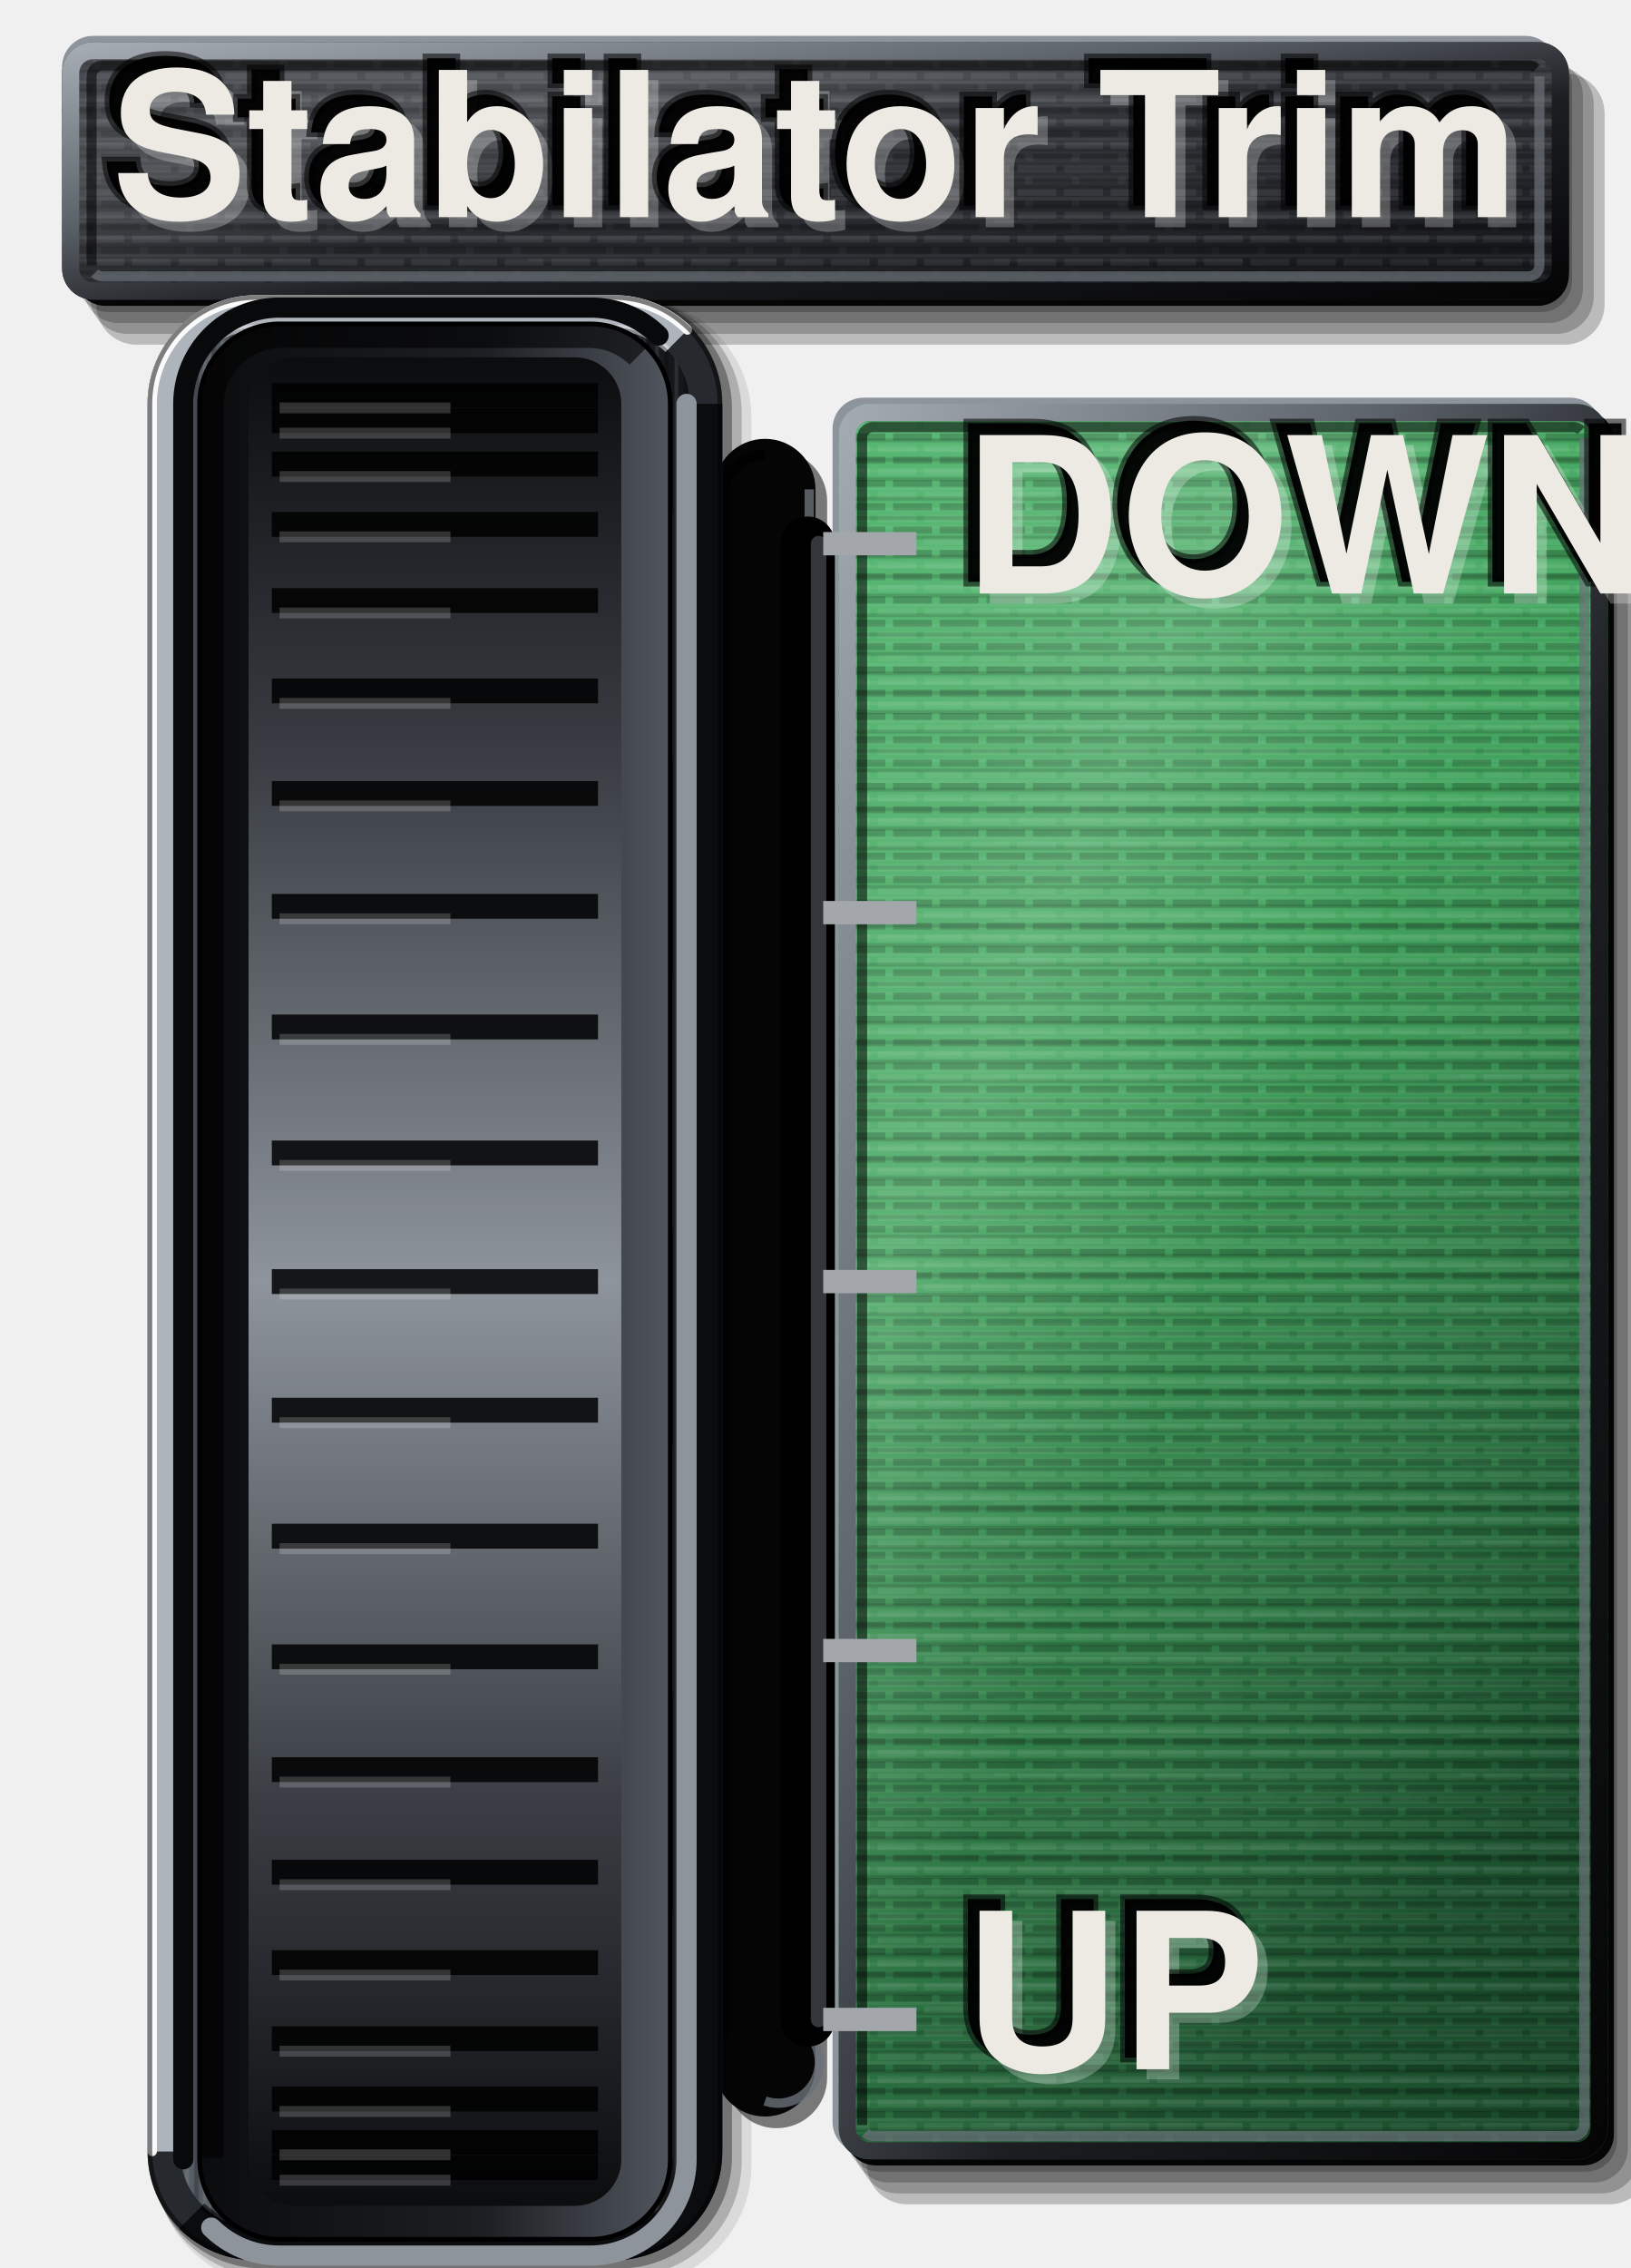
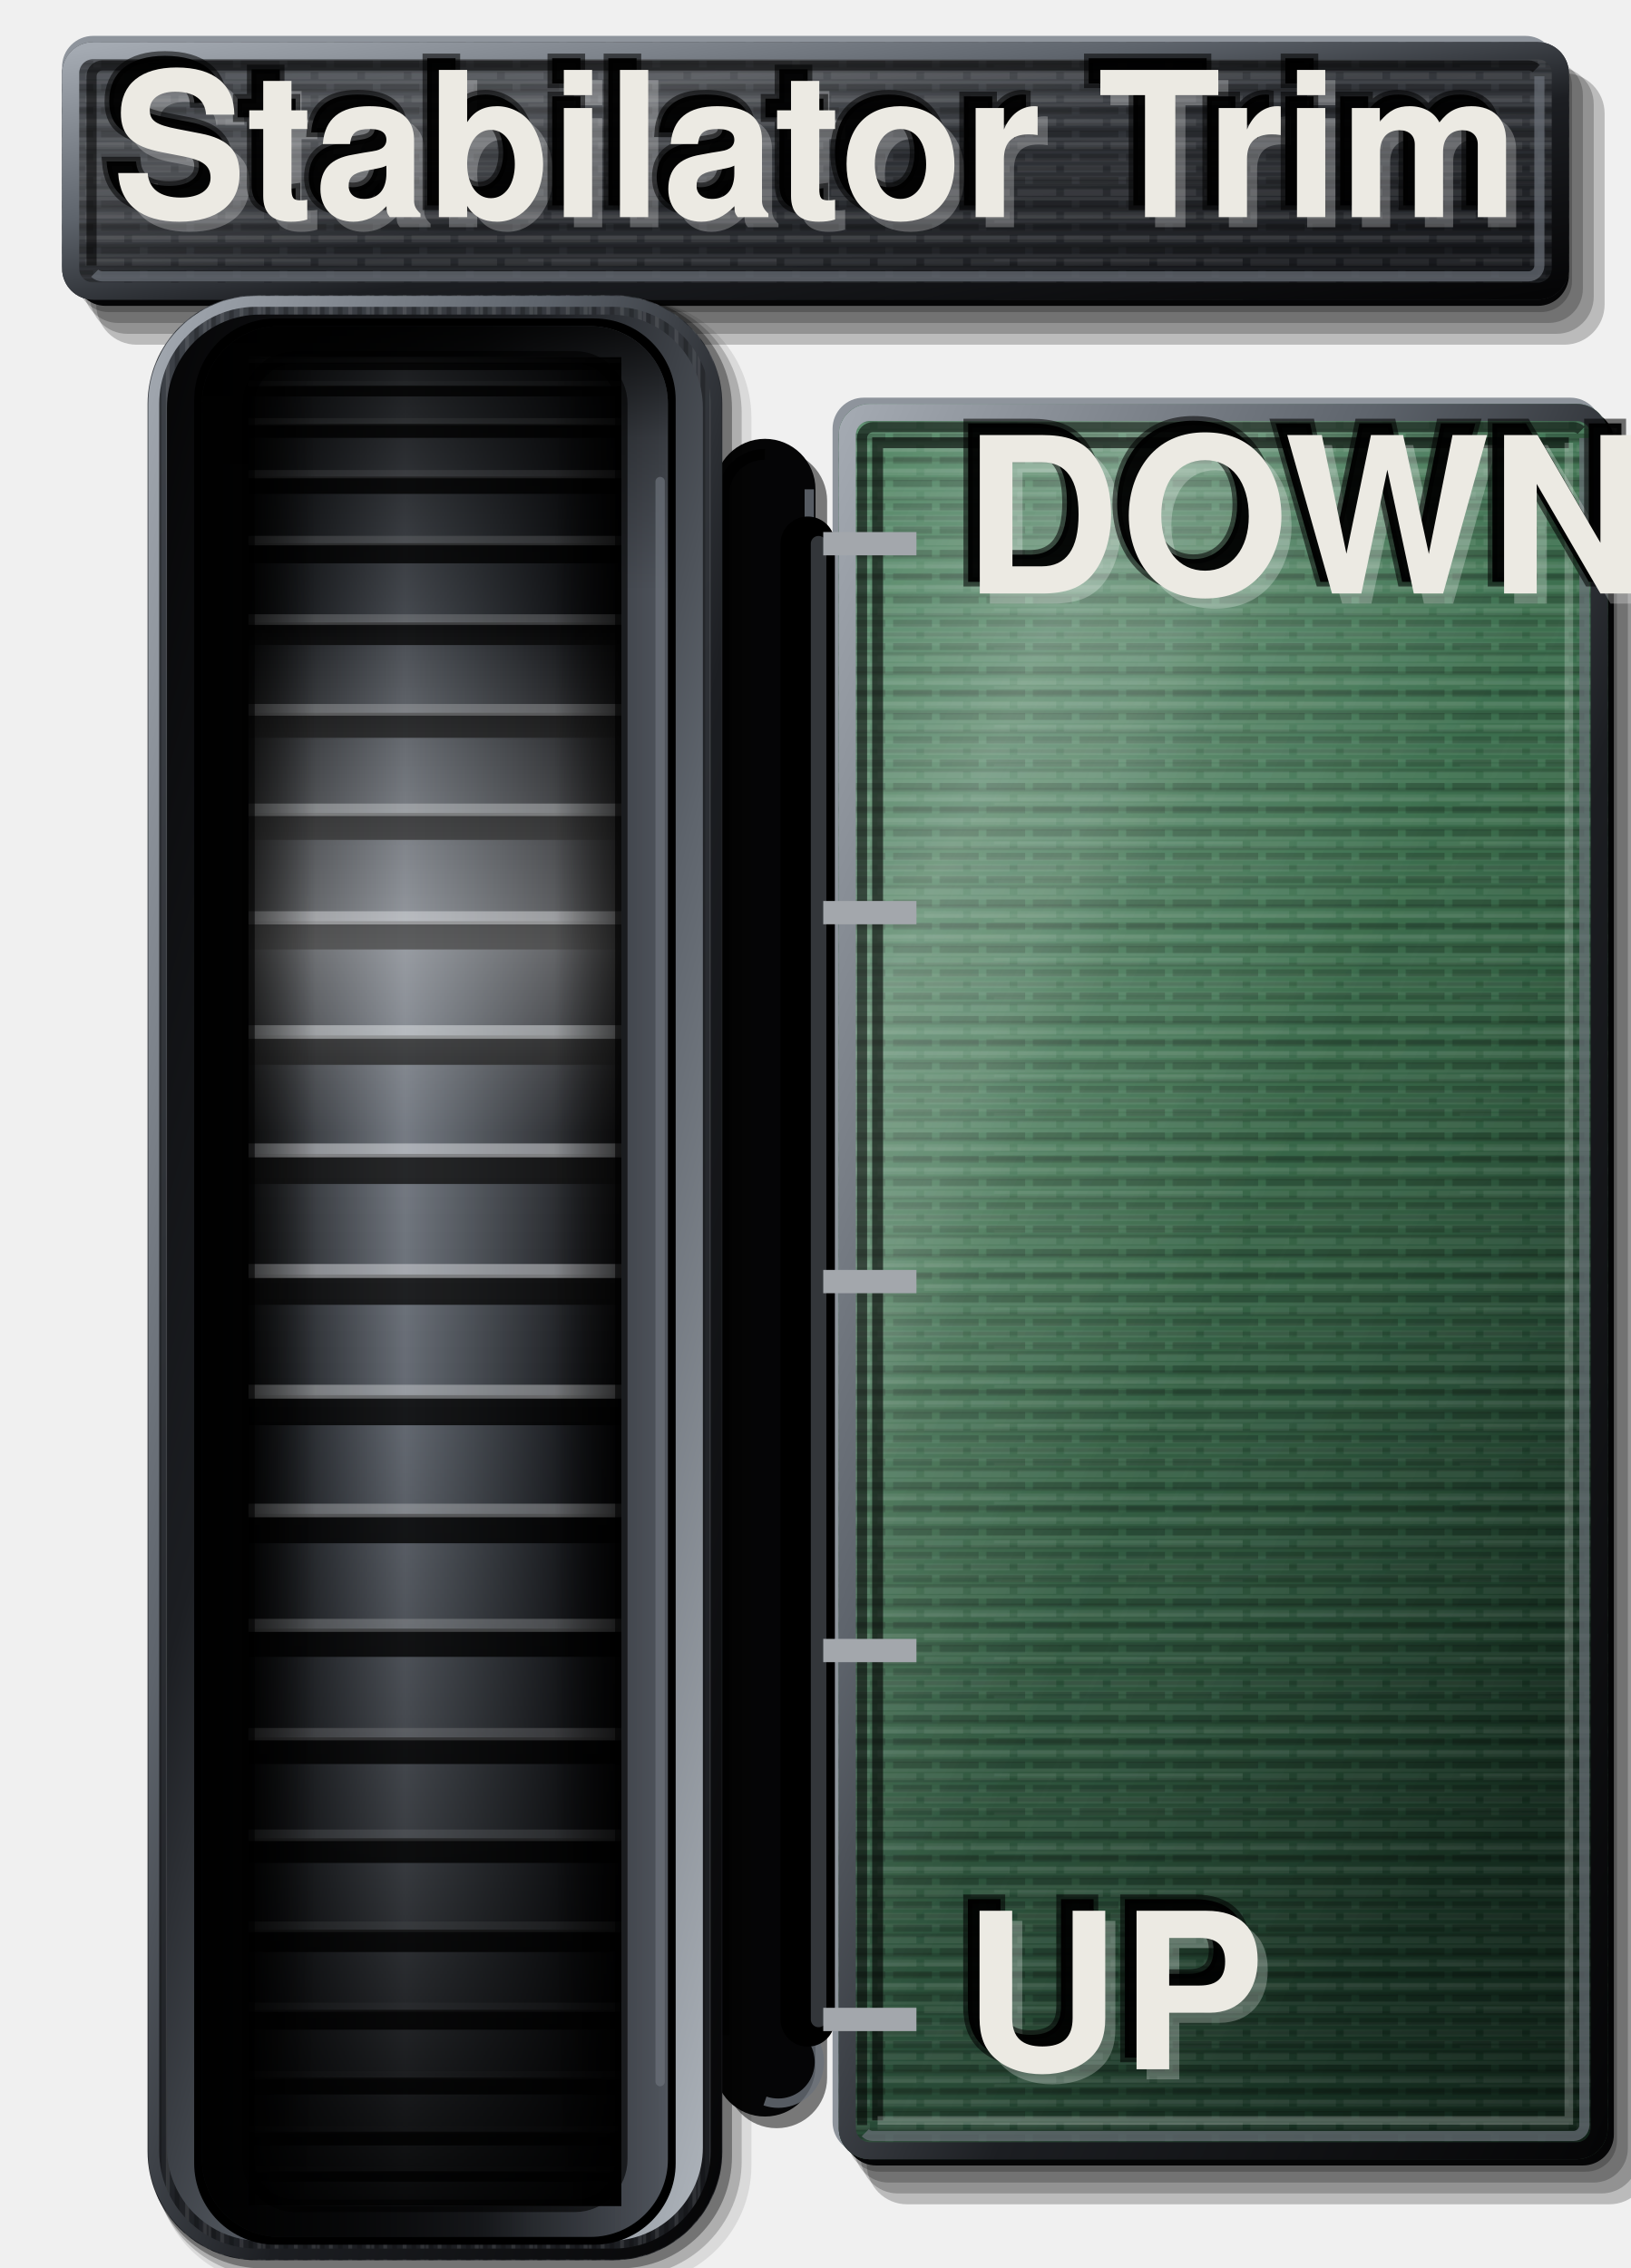
<svg xmlns="http://www.w3.org/2000/svg" viewBox="0 0 210 292" width="210" height="292">
  <defs>
    <linearGradient id="lp" x1="0" y1="0" x2="0.35" y2="1">
      <stop offset="0" stop-color="#3E4248" />
      <stop offset="0.45" stop-color="#2E3136" />
      <stop offset="1" stop-color="#1C1E22" />
    </linearGradient>
    <pattern id="pt" width="6" height="3" patternUnits="userSpaceOnUse">
      <path d="M0 0.75H4M5 0.75H6" stroke="#FFFFFF" stroke-opacity="0.07" stroke-width="0.9" />
      <path d="M1 2.25H6" stroke="#000" stroke-opacity="0.2" stroke-width="0.9" />
    </pattern>
-     <linearGradient id="bt" x1="0" y1="0" x2="1" y2="0">
-       <stop offset="0" stop-color="#5A6068" />
-       <stop offset="0.35" stop-color="#3A3E44" />
-       <stop offset="0.7" stop-color="#26292D" />
-       <stop offset="1" stop-color="#141518" />
-     </linearGradient>
    <linearGradient id="sx" x1="0" y1="0" x2="1" y2="0">
      <stop offset="0" stop-color="#000" stop-opacity="0.95" />
      <stop offset="0.35" stop-color="#000" stop-opacity="0.6" />
      <stop offset="0.7" stop-color="#000" stop-opacity="0.1" />
      <stop offset="1" stop-color="#000" stop-opacity="0" />
    </linearGradient>
    <linearGradient id="sy" x1="0" y1="0" x2="0" y2="1">
      <stop offset="0" stop-color="#000" stop-opacity="0.85" />
      <stop offset="0.06" stop-color="#000" stop-opacity="0.3" />
      <stop offset="0.14" stop-color="#000" stop-opacity="0" />
-     </linearGradient>
-     <linearGradient id="fl" x1="0" y1="0" x2="1" y2="0">
-       <stop offset="0" stop-color="#030304" />
-       <stop offset="0.45" stop-color="#141518" />
-       <stop offset="0.72" stop-color="#2E3136" />
-       <stop offset="0.88" stop-color="#50555D" />
-       <stop offset="1" stop-color="#8E949C" />
    </linearGradient>
    <linearGradient id="cf" x1="0" y1="0" x2="1" y2="1">
      <stop offset="0" stop-color="#A4AAB2" />
      <stop offset="0.35" stop-color="#5E646C" />
      <stop offset="0.6" stop-color="#1C1E22" />
      <stop offset="1" stop-color="#050506" />
    </linearGradient>
    <pattern id="bg" width="7" height="60" patternUnits="userSpaceOnUse">
      <path d="M0.6 0V60M3.1 0V60M5.4 0V60" stroke="#FFFFFF" stroke-opacity="0.09" stroke-width="0.5" />
      <path d="M1.8 0V60M4.3 0V60M6.5 0V60" stroke="#000" stroke-opacity="0.22" stroke-width="0.6" />
      <path d="M2.5 6V38M6 22V58" stroke="#FFFFFF" stroke-opacity="0.07" stroke-width="0.4" />
    </pattern>
    <pattern id="bh" width="60" height="5" patternUnits="userSpaceOnUse">
      <path d="M0 0.6H60M0 2.9H60" stroke="#FFFFFF" stroke-opacity="0.06" stroke-width="0.45" />
      <path d="M0 1.7H60M0 4.2H60" stroke="#000" stroke-opacity="0.16" stroke-width="0.5" />
      <path d="M8 3.5H40" stroke="#FFFFFF" stroke-opacity="0.05" stroke-width="0.4" />
    </pattern>
    <linearGradient id="sh" x1="0" y1="0" x2="1" y2="1">
      <stop offset="0" stop-color="#FFFFFF" stop-opacity="0.04" />
      <stop offset="0.28" stop-color="#FFFFFF" stop-opacity="0.16" />
      <stop offset="0.5" stop-color="#FFFFFF" stop-opacity="0.02" />
      <stop offset="0.8" stop-color="#000" stop-opacity="0.06" />
      <stop offset="1" stop-color="#000" stop-opacity="0.22" />
    </linearGradient>
-     <linearGradient id="w" x1="0" y1="0" x2="0" y2="1">
-       <stop offset="0" stop-color="#0B0C0E" />
-       <stop offset="0.22" stop-color="#3A3E44" />
-       <stop offset="0.5" stop-color="#8E949C" />
-       <stop offset="0.78" stop-color="#3A3E44" />
-       <stop offset="1" stop-color="#0B0C0E" />
-     </linearGradient>
    <linearGradient id="s" x1="0" y1="0" x2="1" y2="0">
      <stop offset="0" stop-color="#0B0C0E" />
      <stop offset="0.6" stop-color="#1C1E22" />
      <stop offset="1" stop-color="#50555D" />
    </linearGradient>
    <linearGradient id="gn" x1="0" y1="0" x2="0.35" y2="1">
      <stop offset="0" stop-color="#4DB36A" />
      <stop offset="0.45" stop-color="#3FA35B" />
      <stop offset="1" stop-color="#1F5A33" />
+     </linearGradient>
+     <linearGradient id="cb" x1="0" y1="0" x2="1" y2="1">
+       <stop offset="0" stop-color="#050506" />
+       <stop offset=".35" stop-color="#1C1E22" />
+       <stop offset=".62" stop-color="#5E646C" />
+       <stop offset="1" stop-color="#AEB4BB" />
+     </linearGradient>
+     <linearGradient id="sf" x1="0" y1="0" x2="1" y2="0">
+       <stop offset="0" stop-color="#000" />
+       <stop offset=".3" stop-color="#050506" />
+       <stop offset=".78" stop-color="#0E0F11" />
+       <stop offset="1" stop-color="#1C1E22" />
+     </linearGradient>
+     <linearGradient id="wtc" gradientUnits="userSpaceOnUse" x1="0" y1="46" x2="0" y2="284">
+       <stop offset="0" stop-color="#000" stop-opacity=".75" />
+       <stop offset=".14" stop-color="#000" stop-opacity=".35" />
+       <stop offset=".32" stop-color="#FFF" stop-opacity=".3" />
+       <stop offset=".42" stop-color="#FFF" stop-opacity=".07" />
+       <stop offset=".58" stop-color="#000" stop-opacity=".08" />
+       <stop offset=".8" stop-color="#000" stop-opacity=".45" />
+       <stop offset="1" stop-color="#000" stop-opacity=".92" />
+     </linearGradient>
+     <clipPath id="wtc">
+       <rect x="32" y="46" width="48" height="238" rx="6" />
+     </clipPath>
+     <linearGradient id="w" gradientUnits="userSpaceOnUse" x1="32" y1="0" x2="80" y2="0">
+       <stop offset="0" stop-color="#08090A" />
+       <stop offset=".22" stop-color="#3A3E44" />
+       <stop offset=".42" stop-color="#6B717A" />
+       <stop offset=".6" stop-color="#4A4F56" />
+       <stop offset=".85" stop-color="#1C1E22" />
+       <stop offset="1" stop-color="#050506" />
+     </linearGradient>
+     <linearGradient id="wtx" gradientUnits="userSpaceOnUse" x1="32" y1="0" x2="80" y2="0">
+       <stop offset="0" stop-color="#000" stop-opacity=".55" />
+       <stop offset=".18" stop-color="#000" stop-opacity="0" />
+       <stop offset=".82" stop-color="#000" stop-opacity="0" />
+       <stop offset="1" stop-color="#000" stop-opacity=".6" />
    </linearGradient>
  </defs>
  <path d="M13.99 7.02H198.41A4 4 0 0 1 202.41 11.02V36.18A4 4 0 0 1 198.41 40.18H13.99A4 4 0 0 1 9.99 36.18V11.02A4 4 0 0 1 13.99 7.02Z" fill="#000" fill-opacity="0.22" />
  <path d="M15.19 7.82H199.41A4.4 4.4 0 0 1 203.81 12.22V37.18A4.4 4.4 0 0 1 199.41 41.58H15.19A4.4 4.4 0 0 1 10.79 37.18V12.22A4.4 4.4 0 0 1 15.19 7.82Z" fill="#000" fill-opacity="0.22" />
  <path d="M16.39 8.62H200.41A4.8 4.8 0 0 1 205.21 13.42V38.18A4.8 4.8 0 0 1 200.41 42.98H16.39A4.8 4.8 0 0 1 11.59 38.18V13.42A4.8 4.8 0 0 1 16.39 8.62Z" fill="#000" fill-opacity="0.22" />
  <path d="M17.59 9.42H201.41A5.2 5.2 0 0 1 206.61 14.62V39.18A5.2 5.2 0 0 1 201.41 44.38H17.59A5.2 5.2 0 0 1 12.39 39.18V14.62A5.2 5.2 0 0 1 17.59 9.42Z" fill="#000" fill-opacity="0.22" />
  <path d="M11.99 4.62H196.41A4 4 0 0 1 200.41 8.62V33.78A4 4 0 0 1 196.41 37.78H11.99A4 4 0 0 1 7.99 33.78V8.62A4 4 0 0 1 11.99 4.62Z" fill="#8E949C" />
  <path d="M13.59 6.22H198.01A4 4 0 0 1 202.01 10.22V35.38A4 4 0 0 1 198.01 39.38H13.59A4 4 0 0 1 9.59 35.38V10.22A4 4 0 0 1 13.59 6.22Z" fill="#050506" />
  <path d="M12 5.42H198A4 4 0 0 1 202 9.42V34.58A4 4 0 0 1 198 38.58H12A4 4 0 0 1 8 34.58V9.42A4 4 0 0 1 12 5.42Z" fill="url(#lp)" />
  <path d="M12 5.42H198A4 4 0 0 1 202 9.42V34.58A4 4 0 0 1 198 38.58H12A4 4 0 0 1 8 34.58V9.42A4 4 0 0 1 12 5.42Z" fill="url(#bh)" />
  <path d="M12 5.42H198A4 4 0 0 1 202 9.42V34.58A4 4 0 0 1 198 38.58H12A4 4 0 0 1 8 34.58V9.42A4 4 0 0 1 12 5.42Z" fill="url(#pt)" />
  <path d="M12 5.42H198A4 4 0 0 1 202 9.42V34.58A4 4 0 0 1 198 38.58H12A4 4 0 0 1 8 34.58V9.42A4 4 0 0 1 12 5.42Z" fill="url(#sh)" />
  <path d="M12 6.52H198A2.9 2.9 0 0 1 200.9 9.42V34.58A2.9 2.9 0 0 1 198 37.48H12A2.9 2.9 0 0 1 9.1 34.58V9.42A2.9 2.9 0 0 1 12 6.52Z" fill="none" stroke="url(#cf)" stroke-width="2.2" />
  <path d="M11.79 34.18V9.82A1.4 1.4 0 0 1 13.19 8.42H196.81A1.4 1.4 0 0 1 197.81 8.83" fill="none" stroke="#000" stroke-opacity="0.55" stroke-width="1.3" />
  <path d="M198.21 9.82V34.18A1.4 1.4 0 0 1 196.81 35.58H13.19A1.4 1.4 0 0 1 12.19 35.17" fill="none" stroke="#6B717A" stroke-opacity="0.7" stroke-width="1.3" />
  <path d="M100 58H100A6.5 6.5 0 0 1 106.5 64.5V267.5A6.5 6.5 0 0 1 100 274H100A6.5 6.5 0 0 1 93.5 267.5V64.5A6.5 6.5 0 0 1 100 58Z" fill="#000" fill-opacity="0.5" />
  <path d="M98.5 56.5H98.5A6.5 6.5 0 0 1 105 63V266A6.5 6.5 0 0 1 98.5 272.5H98.5A6.5 6.5 0 0 1 92 266V63A6.5 6.5 0 0 1 98.5 56.5Z" fill="#050506" />
  <path d="M93.2 262V63A5.3 5.3 0 0 1 98.5 58.5" fill="none" stroke="#000" stroke-opacity="0.8" stroke-width="1.4" />
  <path d="M104.2 63V262A5.3 5.3 0 0 1 98.5 270.5" fill="none" stroke="#6B717A" stroke-opacity="0.8" stroke-width="1.2" />
  <path d="M113.2 53.6H204.2A4 4 0 0 1 208.2 57.6V275.6A4 4 0 0 1 204.2 279.6H113.2A4 4 0 0 1 109.2 275.6V57.6A4 4 0 0 1 113.2 53.6Z" fill="#000" fill-opacity="0.22" />
  <path d="M114.4 54.4H205.2A4.4 4.4 0 0 1 209.6 58.8V276.6A4.4 4.4 0 0 1 205.2 281H114.4A4.4 4.4 0 0 1 110 276.6V58.8A4.4 4.4 0 0 1 114.4 54.4Z" fill="#000" fill-opacity="0.22" />
  <path d="M115.6 55.2H206.2A4.8 4.8 0 0 1 211 60V277.6A4.8 4.8 0 0 1 206.2 282.4H115.6A4.8 4.8 0 0 1 110.8 277.6V60A4.8 4.8 0 0 1 115.6 55.2Z" fill="#000" fill-opacity="0.22" />
  <path d="M116.8 56H207.2A5.2 5.2 0 0 1 212.4 61.2V278.6A5.2 5.2 0 0 1 207.2 283.8H116.8A5.2 5.2 0 0 1 111.6 278.6V61.2A5.2 5.2 0 0 1 116.8 56Z" fill="#000" fill-opacity="0.22" />
  <path d="M111.2 51.2H202.2A4 4 0 0 1 206.2 55.2V273.2A4 4 0 0 1 202.2 277.2H111.2A4 4 0 0 1 107.2 273.2V55.2A4 4 0 0 1 111.2 51.2Z" fill="#8E949C" />
  <path d="M112.8 52.8H203.8A4 4 0 0 1 207.8 56.8V274.8A4 4 0 0 1 203.8 278.8H112.8A4 4 0 0 1 108.8 274.8V56.8A4 4 0 0 1 112.8 52.8Z" fill="#050506" />
-   <path d="M112 52H203A4 4 0 0 1 207 56V274A4 4 0 0 1 203 278H112A4 4 0 0 1 108 274V56A4 4 0 0 1 112 52Z" fill="url(#gn)" />
+   <path d="M112 52H203A4 4 0 0 1 207 56V274A4 4 0 0 1 203 278H112A4 4 0 0 1 108 274V56A4 4 0 0 1 112 52Z" fill="url(#lp)" />
+   <path d="M112 52H203A4 4 0 0 1 207 56V274A4 4 0 0 1 203 278H112A4 4 0 0 1 108 274V56A4 4 0 0 1 112 52Z" fill="url(#gn)" fill-opacity=".52" />
  <path d="M112 52H203A4 4 0 0 1 207 56V274A4 4 0 0 1 203 278H112A4 4 0 0 1 108 274V56A4 4 0 0 1 112 52Z" fill="url(#bh)" />
  <path d="M112 52H203A4 4 0 0 1 207 56V274A4 4 0 0 1 203 278H112A4 4 0 0 1 108 274V56A4 4 0 0 1 112 52Z" fill="url(#pt)" />
  <path d="M112 52H203A4 4 0 0 1 207 56V274A4 4 0 0 1 203 278H112A4 4 0 0 1 108 274V56A4 4 0 0 1 112 52Z" fill="url(#sh)" />
+   <defs>
+     <linearGradient id="sw" gradientUnits="objectBoundingBox" x1="0" y1="0" x2="1" y2="1">
+       <stop offset="0" stop-color="#FFF" stop-opacity=".02" />
+       <stop offset=".2" stop-color="#FFF" stop-opacity=".2" />
+       <stop offset=".34" stop-color="#FFF" stop-opacity=".03" />
+       <stop offset=".62" stop-color="#000" stop-opacity=".05" />
+       <stop offset="1" stop-color="#000" stop-opacity=".3" />
+     </linearGradient>
+   </defs>
+   <path d="M112 52H203A4 4 0 0 1 207 56V274A4 4 0 0 1 203 278H112A4 4 0 0 1 108 274V56A4 4 0 0 1 112 52Z" fill="url(#sw)" />
+   <path d="M109 274V56A3 3 0 0 1 112 53H203" fill="none" stroke="#FFF" stroke-opacity=".38" stroke-width="1.2" />
+   <path d="M206 56V274A3 3 0 0 1 203 277H112" fill="none" stroke="#000" stroke-opacity=".7" stroke-width="1.4" />
+   <path d="M113 273V57H202" fill="none" stroke="#000" stroke-opacity=".6" stroke-width="1.4" />
+   <path d="M202 57V273H113" fill="none" stroke="#FFF" stroke-opacity=".22" stroke-width="1.1" />
  <path d="M112 53.1H203A2.9 2.9 0 0 1 205.9 56V274A2.9 2.9 0 0 1 203 276.9H112A2.9 2.9 0 0 1 109.1 274V56A2.9 2.9 0 0 1 112 53.1Z" fill="none" stroke="url(#cf)" stroke-width="2.2" />
  <path d="M111 273.6V56.4A1.4 1.4 0 0 1 112.4 55H202.6A1.4 1.4 0 0 1 203.59 55.41" fill="none" stroke="#000" stroke-opacity="0.55" stroke-width="1.3" />
  <path d="M204 56.4V273.6A1.4 1.4 0 0 1 202.6 275H112.4A1.4 1.4 0 0 1 111.41 274.59" fill="none" stroke="#6B717A" stroke-opacity="0.7" stroke-width="1.3" />
  <path d="M35.4 38.45H81.4A15.35 15.35 0 0 1 96.75 53.8V278.8A15.35 15.35 0 0 1 81.4 294.15H35.4A15.35 15.35 0 0 1 20.05 278.8V53.8A15.35 15.35 0 0 1 35.4 38.45Z" fill="#000" fill-opacity="0.09" />
  <path d="M34.6 38.3H80.6A14.9 14.9 0 0 1 95.5 53.2V278.2A14.9 14.9 0 0 1 80.6 293.1H34.6A14.9 14.9 0 0 1 19.7 278.2V53.2A14.9 14.9 0 0 1 34.6 38.3Z" fill="#000" fill-opacity="0.2" />
  <path d="M33.8 38.15H79.8A14.45 14.45 0 0 1 94.25 52.6V277.6A14.45 14.45 0 0 1 79.8 292.05H33.8A14.45 14.45 0 0 1 19.35 277.6V52.6A14.45 14.45 0 0 1 33.8 38.15Z" fill="#000" fill-opacity="0.34" />
-   <path d="M33 38H79A14 14 0 0 1 93 52V277A14 14 0 0 1 79 291H33A14 14 0 0 1 19 277V52A14 14 0 0 1 33 38Z" fill="#26292D" />
-   <path d="M21.1 277V52A11.9 11.9 0 0 1 33 40.1H79A11.9 11.9 0 0 1 87.45 43.55" fill="none" stroke="#AEB4BB" stroke-width="4.2" />
-   <path d="M90.9 52V277A11.9 11.9 0 0 1 79 288.9H33A11.9 11.9 0 0 1 24.55 285.45" fill="none" stroke="#0B0C0E" stroke-width="4.2" />
-   <path d="M33 42.2H79A9.8 9.8 0 0 1 88.8 52V277A9.8 9.8 0 0 1 79 286.8H33A9.8 9.8 0 0 1 23.2 277V52A9.8 9.8 0 0 1 33 42.2Z" fill="url(#bt)" />
-   <path d="M33 42.2H79A9.8 9.8 0 0 1 88.8 52V277A9.8 9.8 0 0 1 79 286.8H33A9.8 9.8 0 0 1 23.2 277V52A9.8 9.8 0 0 1 33 42.2Z" fill="url(#bg)" />
-   <path d="M23.2 277V52A9.8 9.8 0 0 1 33 42.2H79A9.8 9.8 0 0 1 85.96 45.04" fill="none" stroke="#E4E7EA" stroke-opacity="0.55" stroke-width="0.8" />
-   <path d="M88.8 52V277A9.8 9.8 0 0 1 79 286.8H33A9.8 9.8 0 0 1 26.04 283.96" fill="none" stroke="#000" stroke-opacity="0.6" stroke-width="0.8" />
-   <path d="M19.6 277V52A13.4 13.4 0 0 1 33 38.6H79A13.4 13.4 0 0 1 88.51 42.49" fill="none" stroke="#FFFFFF" stroke-opacity="0.95" stroke-width="1.2" stroke-linecap="round" />
-   <path d="M33 38.3H79A13.7 13.7 0 0 1 92.7 52V277A13.7 13.7 0 0 1 79 290.7H33A13.7 13.7 0 0 1 19.3 277V52A13.7 13.7 0 0 1 33 38.3Z" fill="none" stroke="#000" stroke-opacity="0.5" stroke-width="0.6" />
-   <path d="M23.6 278V52A12.4 12.4 0 0 1 36 39.6H76A12.4 12.4 0 0 1 84.8 43.2" fill="none" stroke="#08090A" stroke-width="2.6" stroke-linecap="round" />
-   <path d="M88.4 52V278A12.4 12.4 0 0 1 76 290.4H36A12.4 12.4 0 0 1 27.2 286.8" fill="none" stroke="#8E949C" stroke-width="2.6" stroke-linecap="round" />
-   <path d="M36 41.4H76A10.6 10.6 0 0 1 86.6 52V278A10.6 10.6 0 0 1 76 288.6H36A10.6 10.6 0 0 1 25.4 278V52A10.6 10.6 0 0 1 36 41.4Z" fill="#000" />
+   <rect x="19" y="38" width="74" height="253" rx="14" fill="url(#lp)" />
+   <rect x="19" y="38" width="74" height="253" rx="14" fill="url(#bg)" />
+   <rect x="19.8" y="38.8" width="72.4" height="251.4" rx="13.2" fill="none" stroke="url(#cf)" stroke-width="1.4" />
+   <rect x="21.5" y="40.5" width="69" height="248" rx="12" fill="url(#cb)" />
+   <rect x="25" y="41" width="62" height="248" rx="10.5" fill="#000" />
  <rect x="26" y="42" width="60" height="246" rx="10" fill="url(#s)" />
-   <rect x="32" y="46" width="48" height="238" rx="6" fill="url(#w)" />
-   <path d="M35 50.91H77M35 54.17H77M35 59.75H77M35 67.52H77M35 77.32H77M35 88.95H77M35 102.16H77M35 116.69H77M35 132.22H77M35 148.44H77M35 165H77M35 181.56H77M35 197.78H77M35 213.31H77M35 227.84H77M35 241.05H77M35 252.68H77M35 262.48H77M35 270.25H77M35 275.83H77M35 279.09H77" stroke="#000" stroke-opacity="0.85" stroke-width="3.2" />
-   <path d="M36 52.51H58.0M36 55.77H58.0M36 61.35H58.0M36 69.12H58.0M36 78.92H58.0M36 90.55H58.0M36 103.76H58.0M36 118.29H58.0M36 133.82H58.0M36 150.04H58.0M36 166.6H58.0M36 183.16H58.0M36 199.38H58.0M36 214.91H58.0M36 229.44H58.0M36 242.65H58.0M36 254.28H58.0M36 264.08H58.0M36 271.85H58.0M36 277.43H58.0M36 280.69H58.0" stroke="#FFFFFF" stroke-opacity="0.18" stroke-width="1.4" />
-   <path d="M27.2 277.8V52.2A9 9 0 0 1 36.2 43.2H75.8A9 9 0 0 1 82.19 45.81" fill="none" stroke="#000" stroke-opacity="0.6" stroke-width="3.2" />
+   <rect x="26" y="42" width="60" height="246" rx="10" fill="url(#sx)" />
+   <rect x="26" y="42" width="60" height="246" rx="10" fill="url(#sy)" />
+   <path d="M85 62V268" stroke="#6B717A" stroke-opacity=".7" stroke-width="1.2" stroke-linecap="round" />
+   <g clip-path="url(#wtc)">
+     <rect x="32" y="46" width="48" height="238" fill="url(#w)" />
+     <g stroke="#000" stroke-opacity=".78">
+       <path d="M32 47.16H80" stroke-width="0.97" />
+       <path d="M32 50.33H80" stroke-width="1.41" />
+       <path d="M32 55.46H80" stroke-width="1.83" />
+       <path d="M32 62.47H80" stroke-width="2.23" />
+       <path d="M32 71.23H80" stroke-width="2.59" />
+       <path d="M32 81.59H80" stroke-width="2.93" />
+       <path d="M32 93.38H80" stroke-width="3.22" />
+       <path d="M32 106.4H80" stroke-width="3.46" />
+       <path d="M32 120.42H80" stroke-width="3.65" />
+       <path d="M32 135.2H80" stroke-width="3.79" />
+       <path d="M32 150.5H80" stroke-width="3.87" />
+       <path d="M32 166.04H80" stroke-width="3.9" />
+       <path d="M32 181.56H80" stroke-width="3.87" />
+       <path d="M32 196.8H80" stroke-width="3.78" />
+       <path d="M32 211.5H80" stroke-width="3.63" />
+       <path d="M32 225.4H80" stroke-width="3.43" />
+       <path d="M32 238.26H80" stroke-width="3.18" />
+       <path d="M32 249.88H80" stroke-width="2.88" />
+       <path d="M32 260.04H80" stroke-width="2.55" />
+       <path d="M32 268.57H80" stroke-width="2.17" />
+       <path d="M32 275.33H80" stroke-width="1.77" />
+       <path d="M32 280.21H80" stroke-width="1.35" />
+     </g>
+     <g stroke="#E4E7EA">
+       <path d="M32 46.48H80" stroke-width="0.51" stroke-opacity="0.07" />
+       <path d="M32 49.39H80" stroke-width="0.7" stroke-opacity="0.13" />
+       <path d="M32 54.28H80" stroke-width="0.89" stroke-opacity="0.2" />
+       <path d="M32 61.05H80" stroke-width="1.06" stroke-opacity="0.25" />
+       <path d="M32 69.6H80" stroke-width="1.22" stroke-opacity="0.31" />
+       <path d="M32 79.77H80" stroke-width="1.37" stroke-opacity="0.36" />
+       <path d="M32 91.39H80" stroke-width="1.5" stroke-opacity="0.4" />
+       <path d="M32 104.26H80" stroke-width="1.61" stroke-opacity="0.44" />
+       <path d="M32 118.17H80" stroke-width="1.69" stroke-opacity="0.46" />
+       <path d="M32 132.87H80" stroke-width="1.75" stroke-opacity="0.48" />
+       <path d="M32 148.11H80" stroke-width="1.79" stroke-opacity="0.5" />
+       <path d="M32 163.64H80" stroke-width="1.8" stroke-opacity="0.5" />
+       <path d="M32 179.18H80" stroke-width="1.79" stroke-opacity="0.45" />
+       <path d="M32 194.47H80" stroke-width="1.75" stroke-opacity="0.4" />
+       <path d="M32 209.26H80" stroke-width="1.68" stroke-opacity="0.34" />
+       <path d="M32 223.27H80" stroke-width="1.59" stroke-opacity="0.28" />
+       <path d="M32 236.29H80" stroke-width="1.48" stroke-opacity="0.23" />
+       <path d="M32 248.07H80" stroke-width="1.35" stroke-opacity="0.17" />
+       <path d="M32 258.43H80" stroke-width="1.2" stroke-opacity="0.12" />
+       <path d="M32 267.19H80" stroke-width="1.04" stroke-opacity="0.08" />
+       <path d="M32 274.19H80" stroke-width="0.86" stroke-opacity="0.06" />
+       <path d="M32 279.31H80" stroke-width="0.68" stroke-opacity="0.06" />
+     </g>
+     <rect x="32" y="46" width="48" height="238" fill="url(#wtc)" />
+     <rect x="32" y="46" width="48" height="238" fill="url(#wtx)" />
+   </g>
+   <rect x="32" y="46" width="48" height="238" rx="6" fill="none" stroke="#000" stroke-opacity=".6" stroke-width="1.6" />
  <path d="M104 70V260" stroke="#000" stroke-width="7" stroke-linecap="round" />
  <path d="M105.4 70V260" stroke="#555A61" stroke-opacity="0.6" stroke-width="2" stroke-linecap="round" />
  <line x1="106" y1="70" x2="118" y2="70" stroke="#A3A7AC" stroke-width="3" stroke-linecap="butt" />
  <line x1="106" y1="117.5" x2="118" y2="117.5" stroke="#A3A7AC" stroke-width="3" stroke-linecap="butt" />
  <line x1="106" y1="165" x2="118" y2="165" stroke="#A3A7AC" stroke-width="3" stroke-linecap="butt" />
  <line x1="106" y1="212.5" x2="118" y2="212.5" stroke="#A3A7AC" stroke-width="3" stroke-linecap="butt" />
  <line x1="106" y1="260" x2="118" y2="260" stroke="#A3A7AC" stroke-width="3" stroke-linecap="butt" />
  <text data-decor="" x="106.3" y="23.3" font-size="26" font-family="Helvetica, Arial, sans-serif" font-weight="bold" text-anchor="middle" dominant-baseline="central" fill="#FFFFFF" fill-opacity="0.26">Stabilator Trim</text>
  <text data-decor="" x="103.5" y="20.5" font-size="26" font-family="Helvetica, Arial, sans-serif" font-weight="bold" text-anchor="middle" dominant-baseline="central" fill="#000" fill-opacity="0.95" stroke="#000" stroke-opacity="0.55" stroke-width="1.2">Stabilator Trim</text>
  <text x="105" y="22" font-size="26" font-family="Helvetica, Arial, sans-serif" font-weight="bold" fill="#ECEAE3" text-anchor="middle" dominant-baseline="central">Stabilator Trim</text>
  <text data-decor="" x="125.3" y="71.3" font-size="28" font-family="Helvetica, Arial, sans-serif" font-weight="bold" text-anchor="start" dominant-baseline="central" textLength="80" lengthAdjust="spacingAndGlyphs" fill="#FFFFFF" fill-opacity="0.26">DOWN</text>
  <text data-decor="" x="122.5" y="68.5" font-size="28" font-family="Helvetica, Arial, sans-serif" font-weight="bold" text-anchor="start" dominant-baseline="central" textLength="80" lengthAdjust="spacingAndGlyphs" fill="#000" fill-opacity="0.95" stroke="#000" stroke-opacity="0.55" stroke-width="1.2">DOWN</text>
  <text x="124" y="70" font-size="28" font-family="Helvetica, Arial, sans-serif" font-weight="bold" fill="#ECEAE3" text-anchor="start" dominant-baseline="central" textLength="80" lengthAdjust="spacingAndGlyphs">DOWN</text>
  <text data-decor="" x="125.3" y="261.3" font-size="28" font-family="Helvetica, Arial, sans-serif" font-weight="bold" text-anchor="start" dominant-baseline="central" fill="#FFFFFF" fill-opacity="0.26">UP</text>
  <text data-decor="" x="122.5" y="258.5" font-size="28" font-family="Helvetica, Arial, sans-serif" font-weight="bold" text-anchor="start" dominant-baseline="central" fill="#000" fill-opacity="0.95" stroke="#000" stroke-opacity="0.55" stroke-width="1.2">UP</text>
  <text x="124" y="260" font-size="28" font-family="Helvetica, Arial, sans-serif" font-weight="bold" fill="#ECEAE3" text-anchor="start" dominant-baseline="central">UP</text>
</svg>
